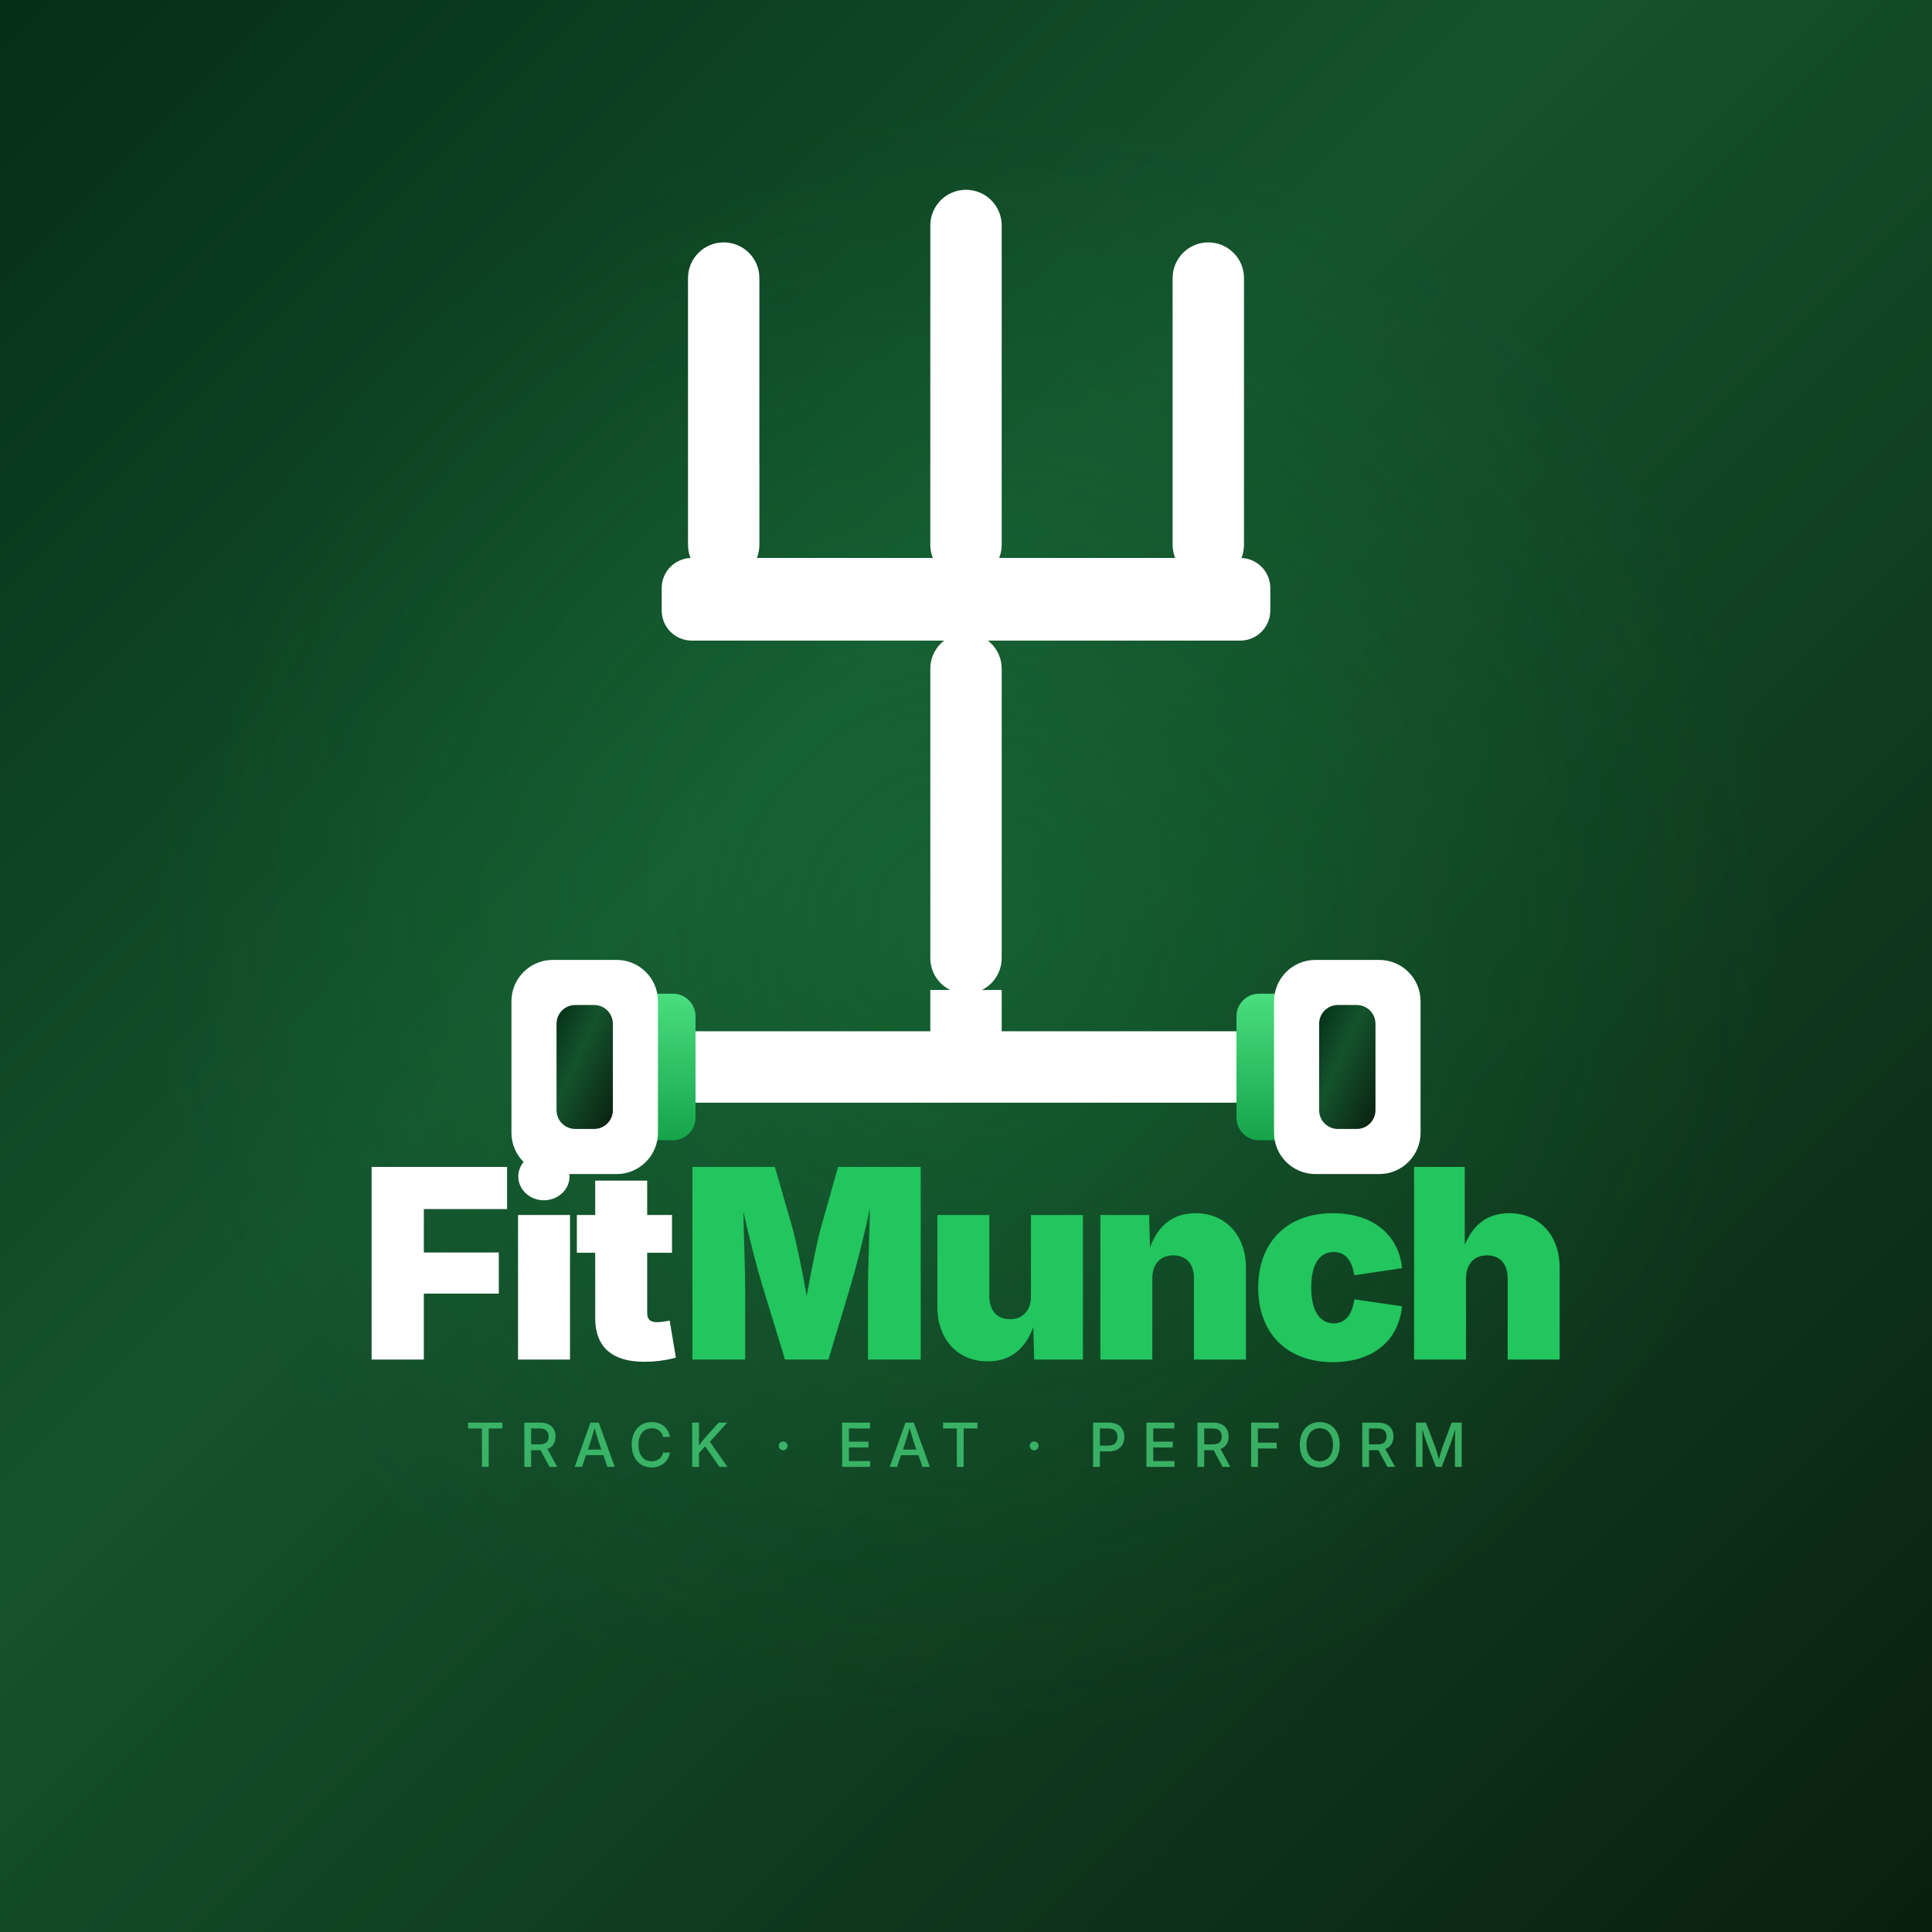
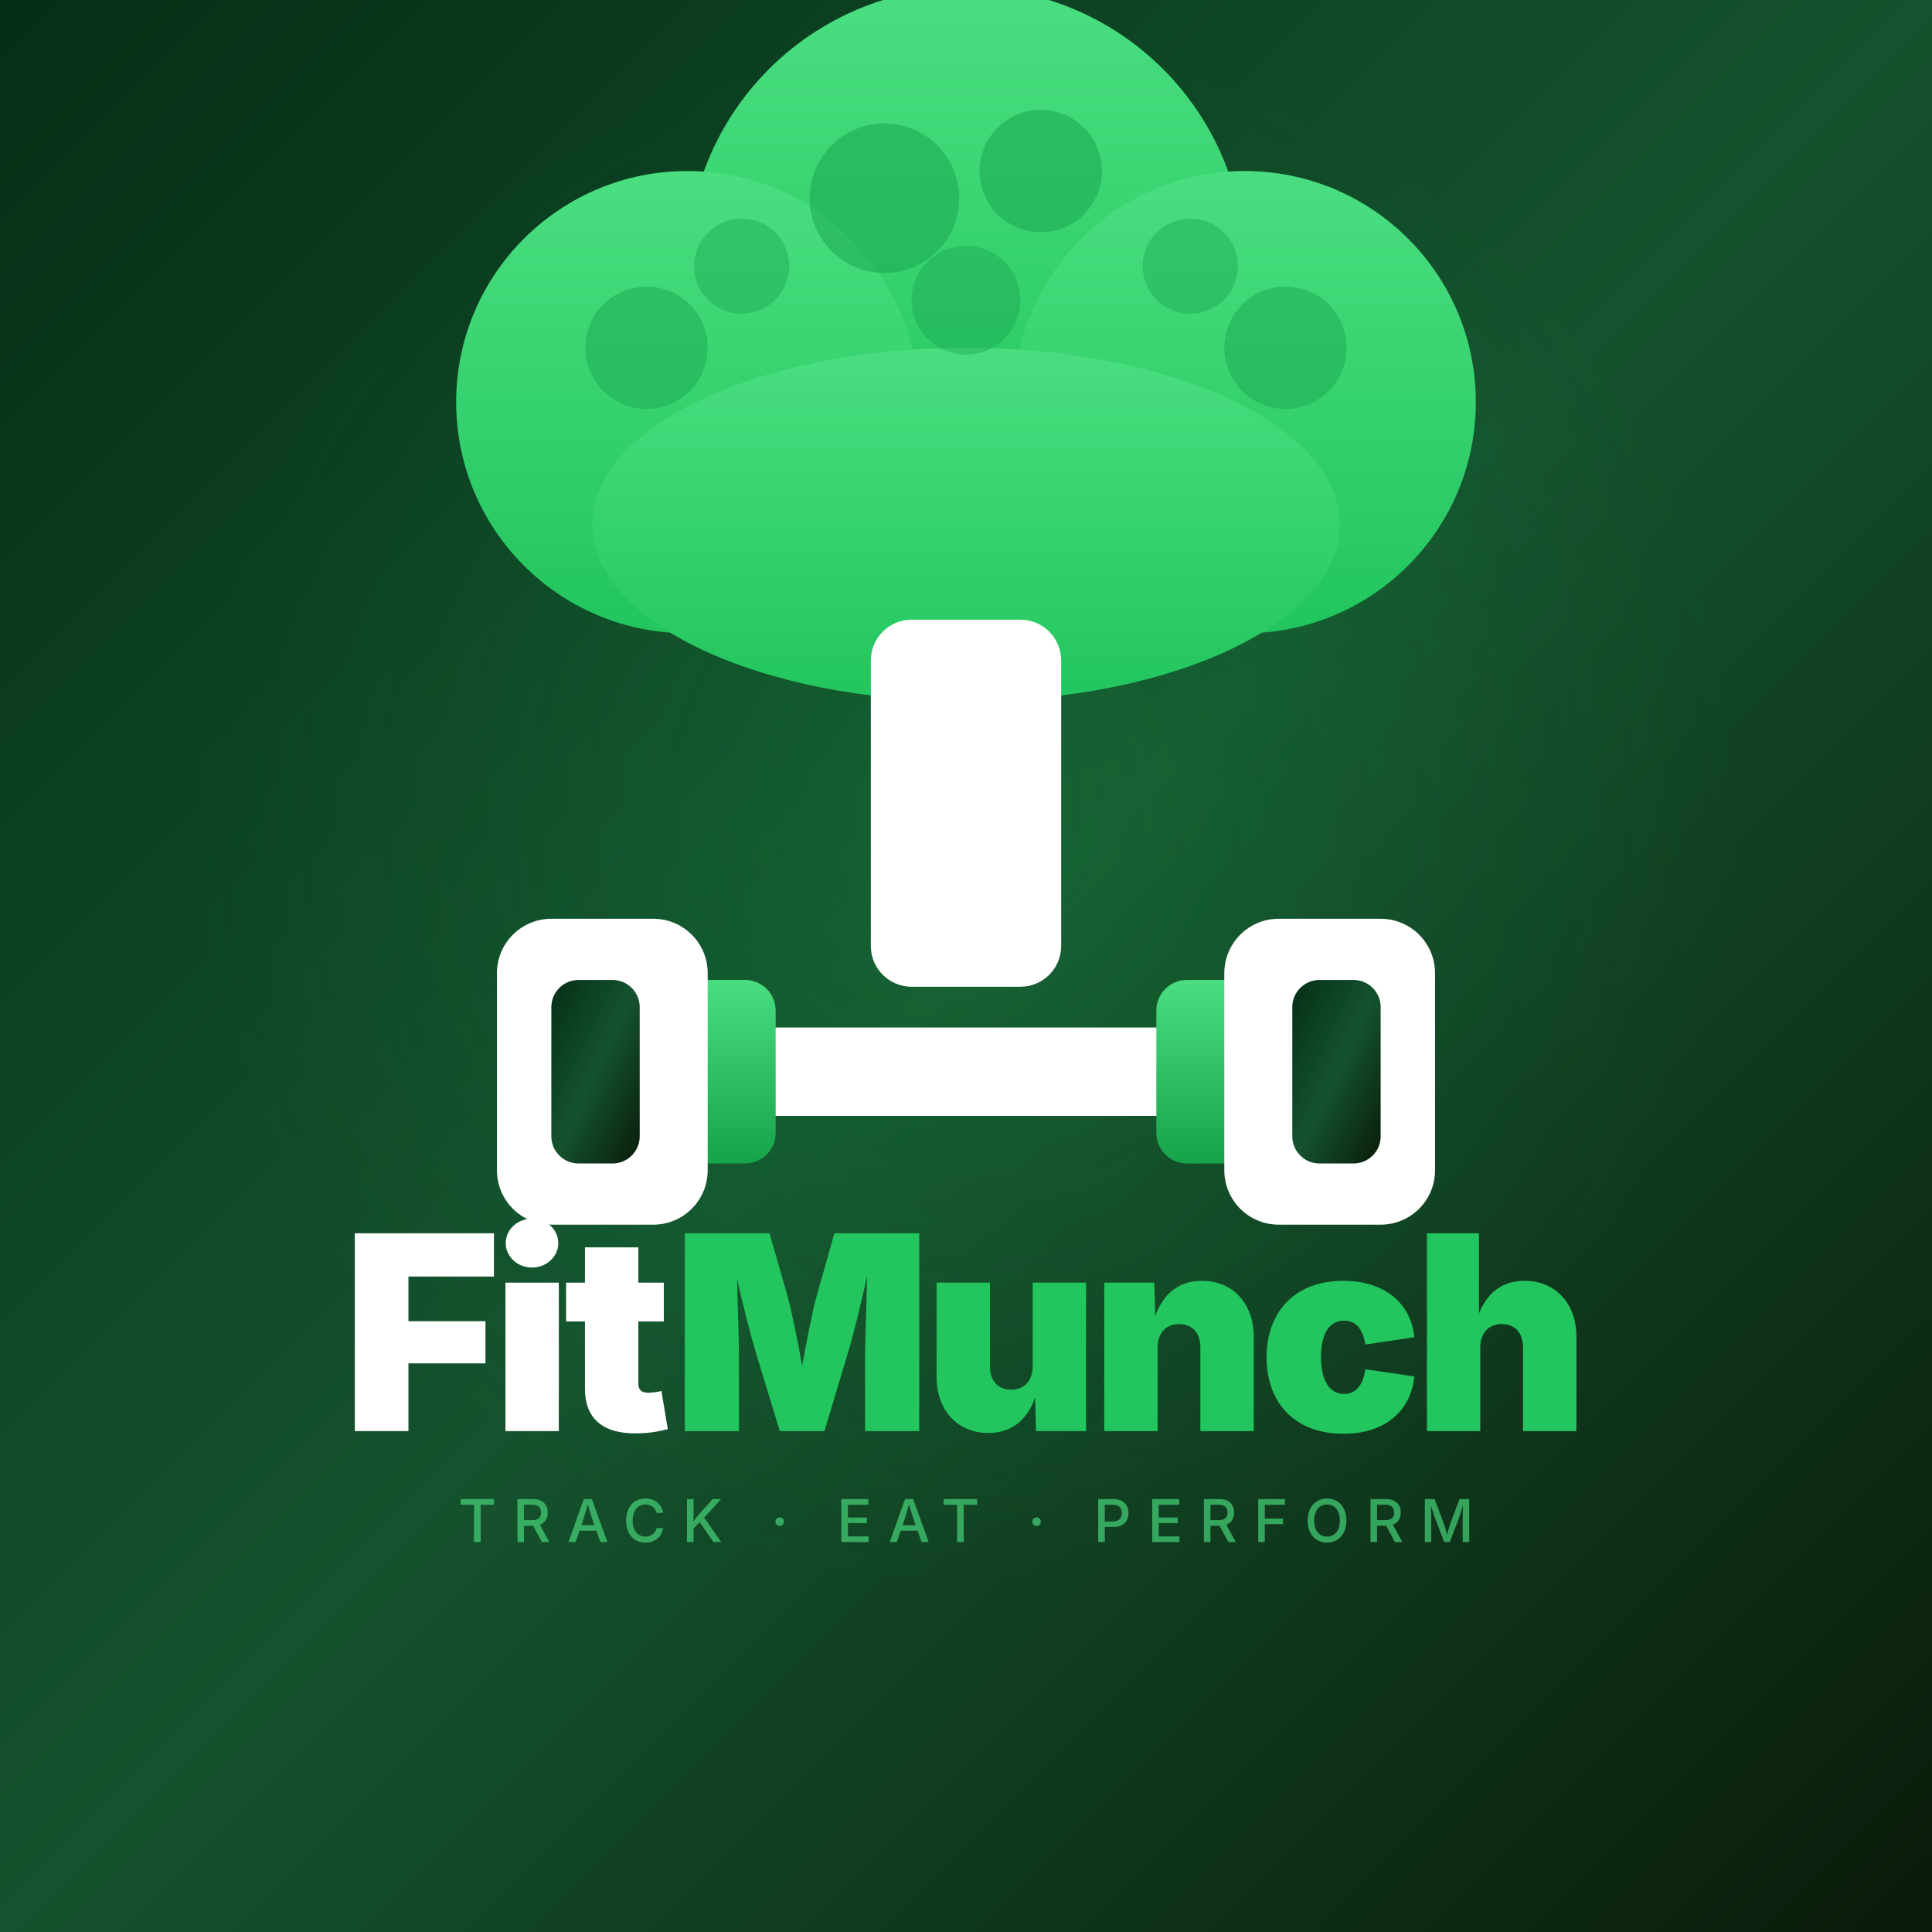
<svg xmlns="http://www.w3.org/2000/svg" viewBox="0 0 1080 1080" width="1080" height="1080">
  <defs>
    <linearGradient id="bg" x1="0%" y1="0%" x2="100%" y2="100%">
      <stop offset="0%" stop-color="#052e16" />
-       <stop offset="40%" stop-color="#14532d" />
-       <stop offset="100%" stop-color="#0a1f0e" />
+       <stop offset="50%" stop-color="#14532d" />
+       <stop offset="100%" stop-color="#0a1a0a" />
    </linearGradient>
-     <linearGradient id="accent" x1="0%" y1="0%" x2="0%" y2="100%">
+     <linearGradient id="broc" x1="0%" y1="0%" x2="0%" y2="100%">
+       <stop offset="0%" stop-color="#4ade80" />
+       <stop offset="100%" stop-color="#22c55e" />
+     </linearGradient>
+     <linearGradient id="acc" x1="0%" y1="0%" x2="0%" y2="100%">
      <stop offset="0%" stop-color="#4ade80" />
      <stop offset="100%" stop-color="#16a34a" />
    </linearGradient>
-     <radialGradient id="glow" cx="50%" cy="48%" r="42%">
-       <stop offset="0%" stop-color="#22c55e" stop-opacity="0.18" />
+     <radialGradient id="glow" cx="50%" cy="42%" r="40%">
+       <stop offset="0%" stop-color="#22c55e" stop-opacity="0.15" />
      <stop offset="100%" stop-color="#22c55e" stop-opacity="0" />
    </radialGradient>
  </defs>
  <rect width="1080" height="1080" fill="url(#bg)" />
  <rect width="1080" height="1080" fill="url(#glow)" />
-   <g transform="translate(540, 440) scale(1.05)" style="transform-box:fill-box;transform-origin:center">
-     <rect x="-148" y="-290" width="38" height="180" rx="19" fill="white" />
-     <rect x="-19" y="-318" width="38" height="208" rx="19" fill="white" />
-     <rect x="110" y="-290" width="38" height="180" rx="19" fill="white" />
-     <rect x="-162" y="-122" width="324" height="44" rx="16" fill="white" />
-     <rect x="-19" y="-82" width="38" height="192" rx="19" fill="white" />
-     <rect x="-222" y="130" width="444" height="38" rx="19" fill="white" />
-     <rect x="-188" y="110" width="44" height="78" rx="12" fill="url(#accent)" />
-     <rect x="144" y="110" width="44" height="78" rx="12" fill="url(#accent)" />
-     <rect x="-242" y="92" width="78" height="114" rx="22" fill="white" />
-     <rect x="-218" y="116" width="30" height="66" rx="10" fill="url(#bg)" />
-     <rect x="164" y="92" width="78" height="114" rx="22" fill="white" />
-     <rect x="188" y="116" width="30" height="66" rx="10" fill="url(#bg)" />
-     <rect x="-19" y="108" width="38" height="26" fill="white" />
+   <g transform="translate(540, 430) scale(1.9)">
+     <circle cx="0" cy="-148" r="82" fill="url(#broc)" />
+     <circle cx="-82" cy="-108" r="68" fill="url(#broc)" />
+     <circle cx=" 82" cy="-108" r="68" fill="url(#broc)" />
+     <ellipse cx="0" cy="-72" rx="110" ry="52" fill="url(#broc)" />
+     <circle cx="-24" cy="-168" r="22" fill="#16a34a" opacity="0.5" />
+     <circle cx=" 22" cy="-176" r="18" fill="#16a34a" opacity="0.5" />
+     <circle cx="  0" cy="-138" r="16" fill="#16a34a" opacity="0.4" />
+     <circle cx="-94" cy="-124" r="18" fill="#16a34a" opacity="0.45" />
+     <circle cx="-66" cy="-148" r="14" fill="#16a34a" opacity="0.4" />
+     <circle cx=" 94" cy="-124" r="18" fill="#16a34a" opacity="0.45" />
+     <circle cx=" 66" cy="-148" r="14" fill="#16a34a" opacity="0.4" />
+     <rect x="-28" y="-44" width="56" height="108" rx="12" fill="white" />
+     <rect x="-114" y="76" width="228" height="26" rx="13" fill="white" />
+     <rect x="-90" y="62" width="34" height="54" rx="9" fill="url(#acc)" />
+     <rect x=" 56" y="62" width="34" height="54" rx="9" fill="url(#acc)" />
+     <rect x="-138" y="44" width="62" height="90" rx="16" fill="white" />
+     <rect x="-122" y="62" width="26" height="54" rx="8" fill="url(#bg)" />
+     <rect x=" 76" y="44" width="62" height="90" rx="16" fill="white" />
+     <rect x=" 96" y="62" width="26" height="54" rx="8" fill="url(#bg)" />
  </g>
-   <text x="540" y="760" text-anchor="middle" font-family="'Inter','Helvetica Neue',Arial,sans-serif" font-size="148" font-weight="900" letter-spacing="-5" fill="white">Fit<tspan fill="#22c55e">Munch</tspan>
+   <text x="540" y="800" text-anchor="middle" font-family="'Inter','Helvetica Neue',Arial,sans-serif" font-size="152" font-weight="900" letter-spacing="-5" fill="white">Fit<tspan fill="#22c55e">Munch</tspan>
  </text>
-   <text x="540" y="820" text-anchor="middle" font-family="'Inter','Helvetica Neue',Arial,sans-serif" font-size="34" font-weight="500" letter-spacing="8" fill="#4ade80" opacity="0.7">TRACK · EAT · PERFORM</text>
+   <text x="540" y="862" text-anchor="middle" font-family="'Inter','Helvetica Neue',Arial,sans-serif" font-size="33" font-weight="500" letter-spacing="9" fill="#4ade80" opacity="0.65">TRACK · EAT · PERFORM</text>
</svg>
